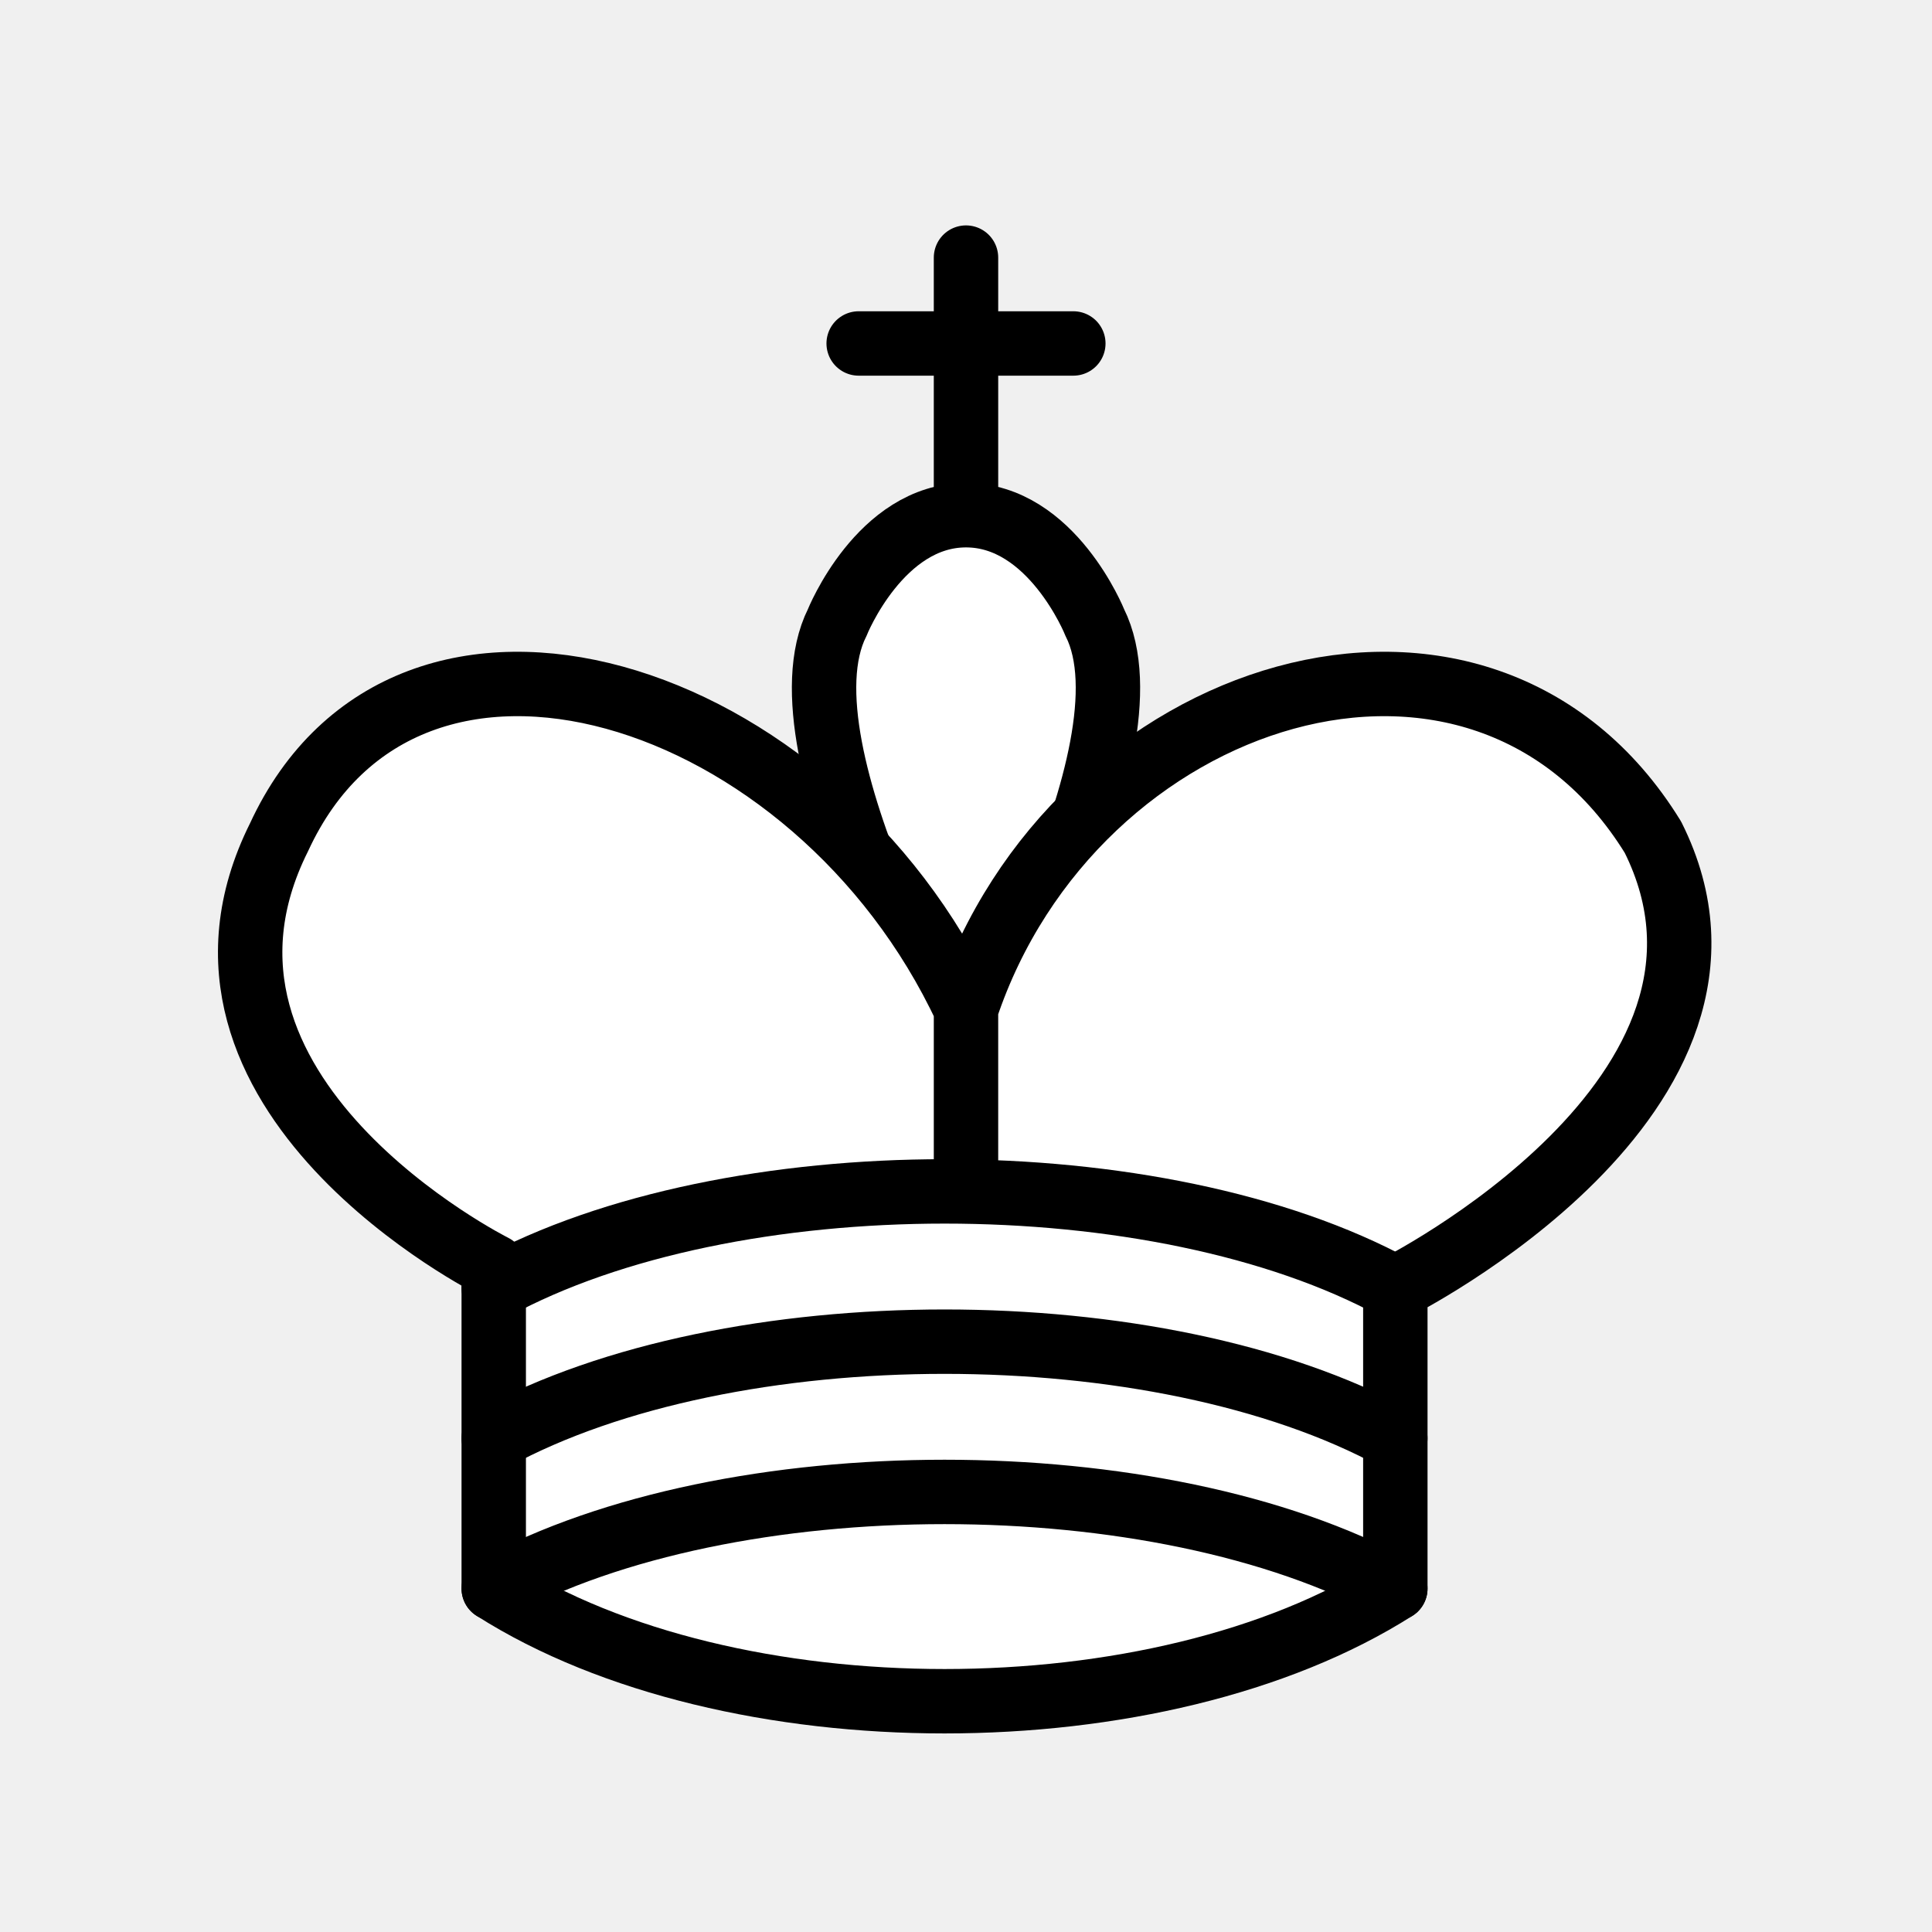
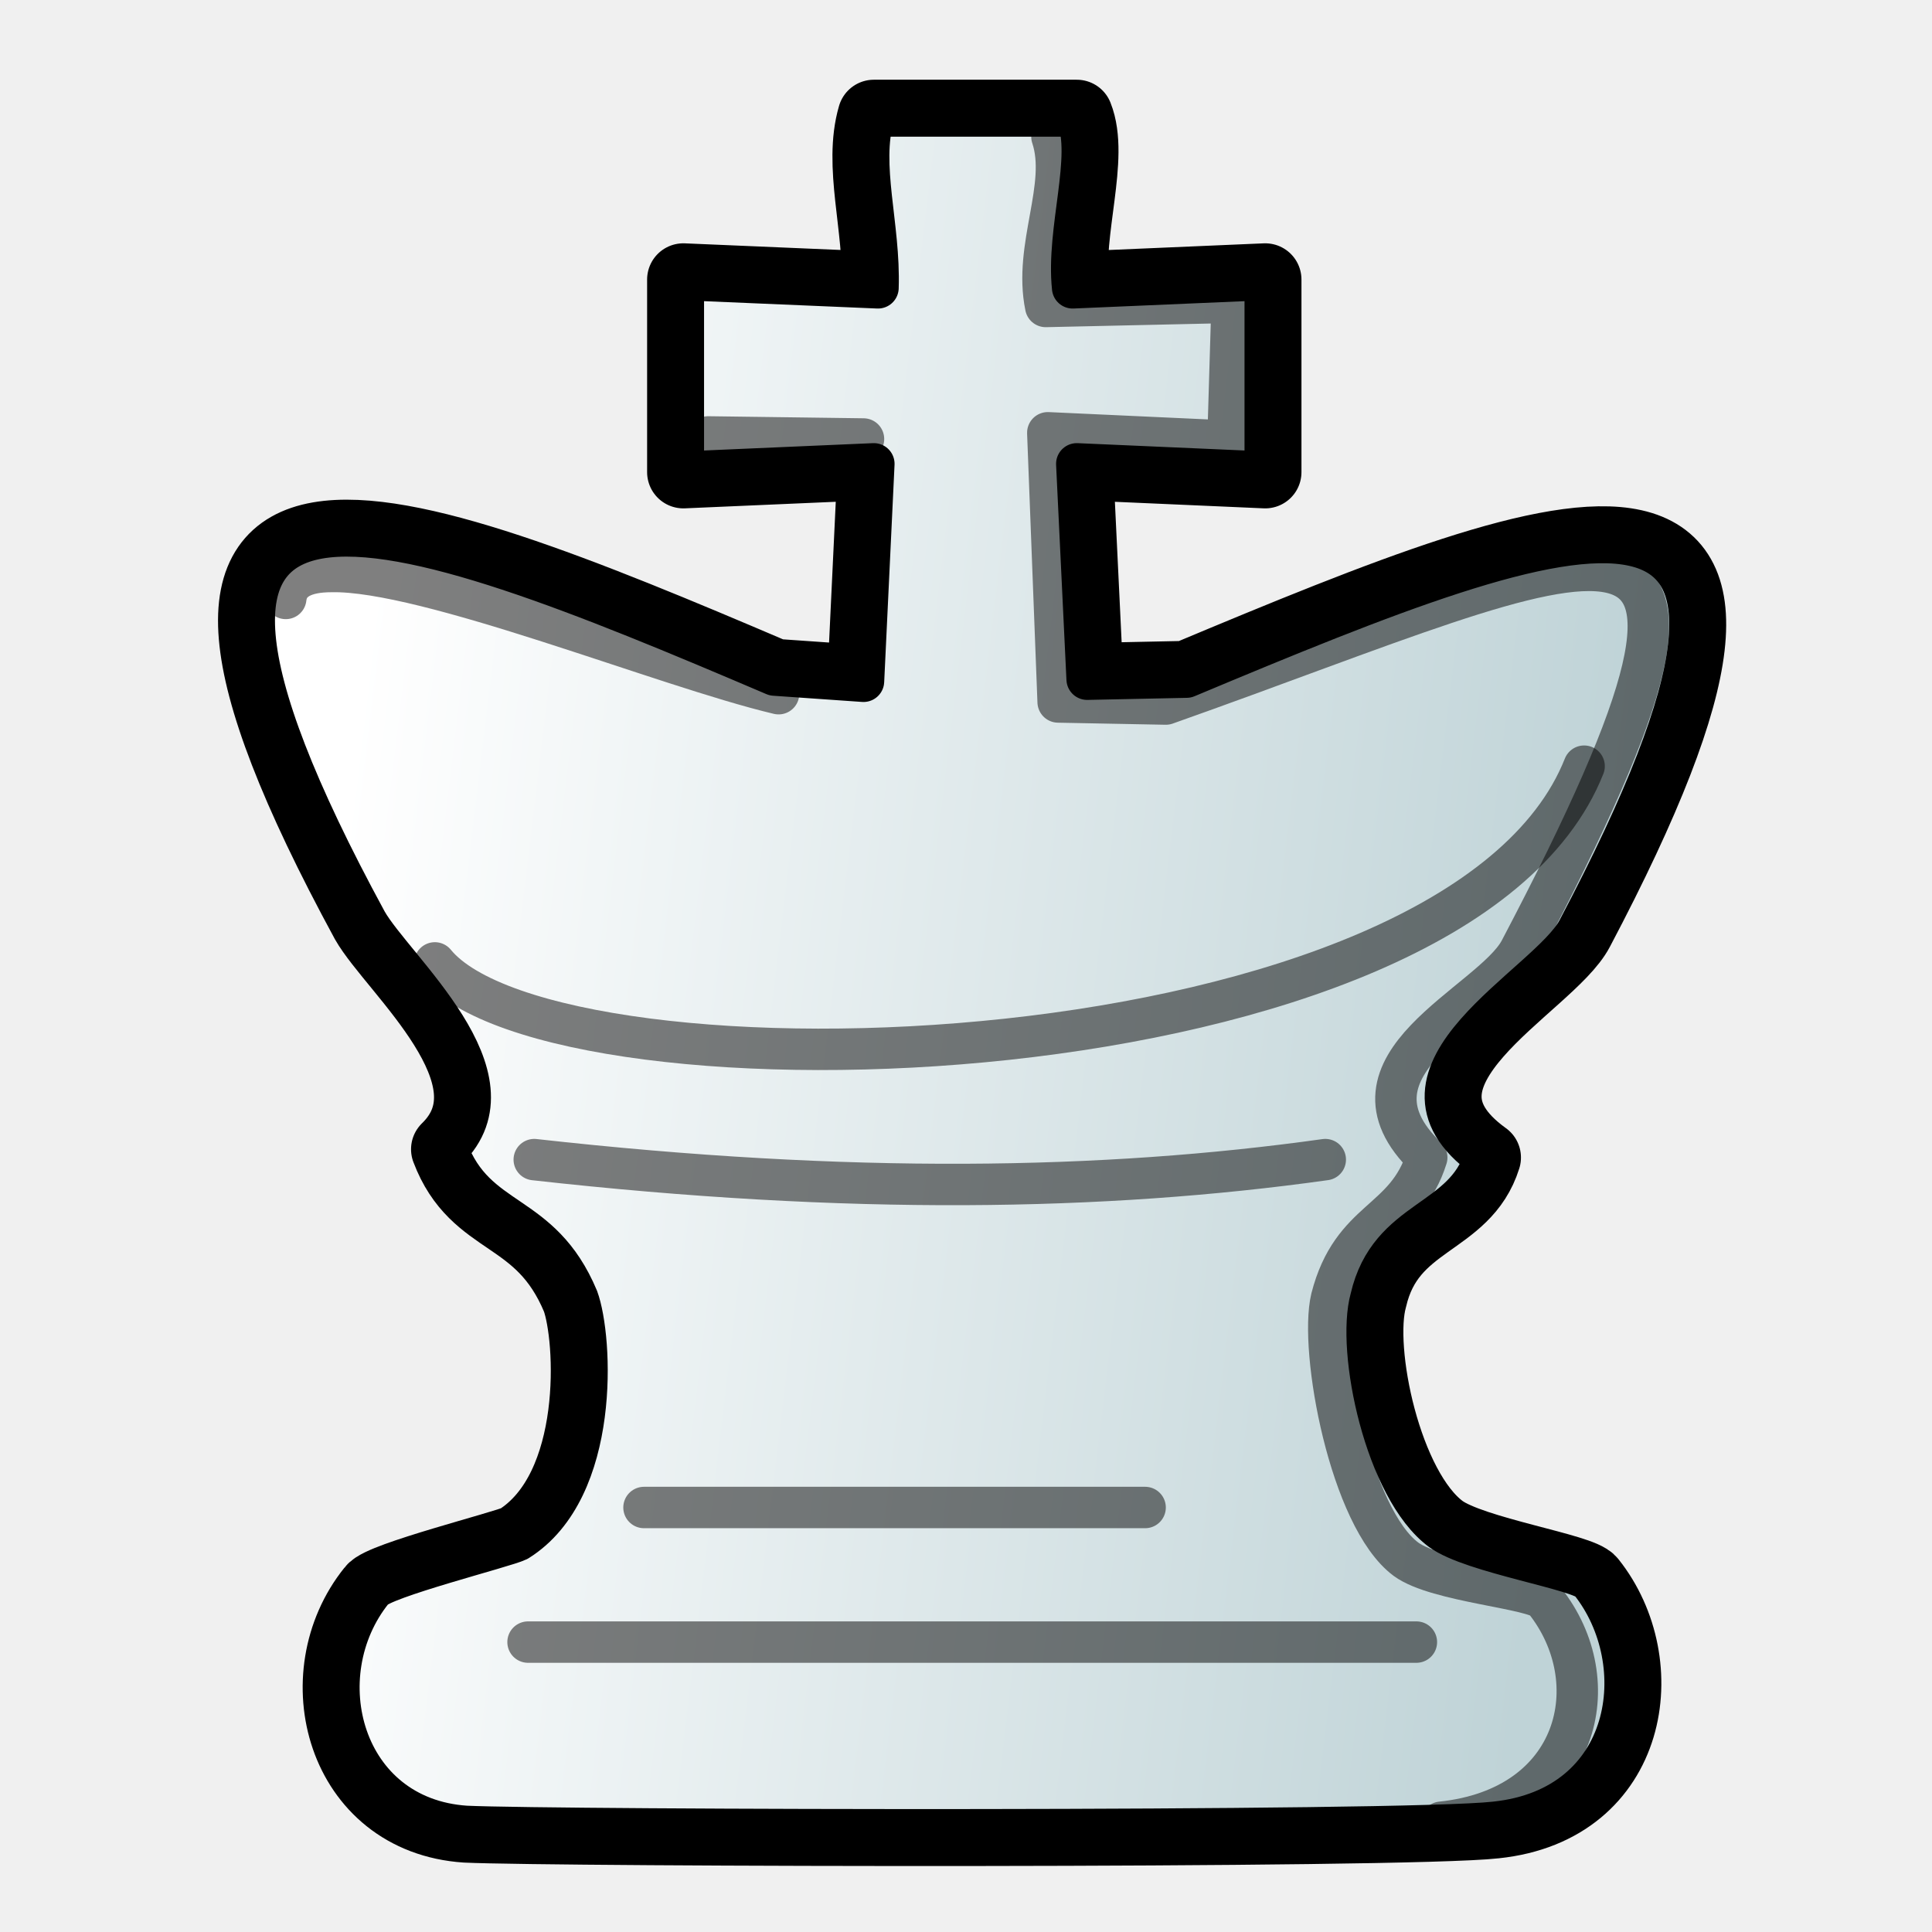
- <svg xmlns="http://www.w3.org/2000/svg" style="color-scheme:light only" viewBox="0 0 45 45">
-   <g fill="none" fill-rule="evenodd" stroke="#000" stroke-linecap="round" stroke-linejoin="round" stroke-width="1.5">
-     <path stroke-linejoin="miter" d="M22.5 11.63V6M20 8h5" />
-     <path fill="#fff" stroke-linecap="butt" stroke-linejoin="miter" d="M22.5 25s4.5-7.5 3-10.5c0 0-1-2.5-3-2.5s-3 2.5-3 2.5c-1.5 3 3 10.5 3 10.5" />
-     <path fill="#fff" d="M11.5 37c5.5 3.5 15.5 3.5 21 0v-7s9-4.5 6-10.5c-4-6.5-13.5-3.5-16 4V27v-3.5c-3.5-7.5-13-10.5-16-4-3 6 5 10 5 10z" />
-     <path d="M11.5 30c5.5-3 15.5-3 21 0m-21 3.5c5.5-3 15.5-3 21 0m-21 3.5c5.5-3 15.5-3 21 0" />
-   </g>
+ <svg xmlns="http://www.w3.org/2000/svg" xmlns:xlink="http://www.w3.org/1999/xlink" style="color-scheme:light only" id="king" viewBox="0 0 933 933">
+   <style id="style-base">.base{fill-opacity:1;fill-rule:evenodd;stroke-miterlimit:4;stroke-dasharray:none;stroke-linecap:round;stroke-linejoin:round;stroke-opacity:1}.stroke-medium{stroke-width:20}.stroke-color{stroke:#000}</style>
+   <defs id="defs787">
+     <linearGradient xlink:href="#fillGradient" id="main-gradient" x1="660.5" x2="757.7" y1="90.4" y2="103.7" gradientTransform="matrix(6.24848 0 0 7.12397 -3963 -235)" gradientUnits="userSpaceOnUse" />
+     <linearGradient id="fillGradient">
+       <stop id="stop0" offset="0" stop-color="#fff" stop-opacity="1" />
+       <stop id="stop1" offset="1" stop-color="#bfd3d7" stop-opacity="1" />
+     </linearGradient>
+   </defs>
+   <path id="boundary" fill="none" stroke-width="35" d="M422 56c-7 24 3 53 2 83l-94-4v93l92-4-5 105-43-3C189 247 38 189 177 445c13 23 75 75 39 110 14 37 45 29 63 72 7 19 11 92-29 117-6 3-66 18-70 24-33 41-15 110 45 114 42 2 453 3 497-2 67-7 77-77 46-116-4-6-57-14-72-25-27-20-41-87-34-112 9-39 45-36 55-68-57-41 31-83 45-110 133-252 2-202-189-122l-48 1-5-104 91 4v-93l-93 4c-3-28 10-63 2-83z" class="base stroke-color" />
+   <path id="main" fill="url(#main-gradient)" d="M422 56c-7 24 3 53 2 83l-94-4v93l92-4-5 105-43-3C189 247 38 189 177 445c13 23 75 75 39 110 14 37 45 29 63 72 7 19 11 92-29 117-6 3-66 18-70 24-33 41-15 110 45 114 42 2 453 3 497-2 67-7 77-77 46-116-4-6-57-14-72-25-27-20-41-87-34-112 9-39 45-36 55-68-57-41 31-83 45-110 133-252 2-202-189-122l-48 1-5-104 91 4v-93l-93 4c-3-28 10-63 2-83z" class="base stroke-color stroke-medium" />
+   <path id="deco-side" fill="none" d="M696 880c67-7 81-68 50-107-4-6-52-9-67-20-27-20-42-101-36-126 10-39 36-36 46-68-47-45 31-74 45-100 133-253 41-194-171-119l-52-1-5-130 87 4 2-67-90 2c-6-29 11-58 3-82m-91 146-75-1" class="base stroke-color stroke-medium" opacity=".5" />
+   <path id="deco-lines" fill="none" d="M258 560c152 17 275 15 382 0M311 728h242zm-56 65h429z" class="base stroke-color stroke-medium" opacity=".5" />
+   <path id="deco-top" fill="none" d="M376 335c-55-13-170-60-216-59-13 0-21 4-22 13m72 176c58 71 494 59 555-95" class="base stroke-color stroke-medium" opacity=".5" />
</svg>
